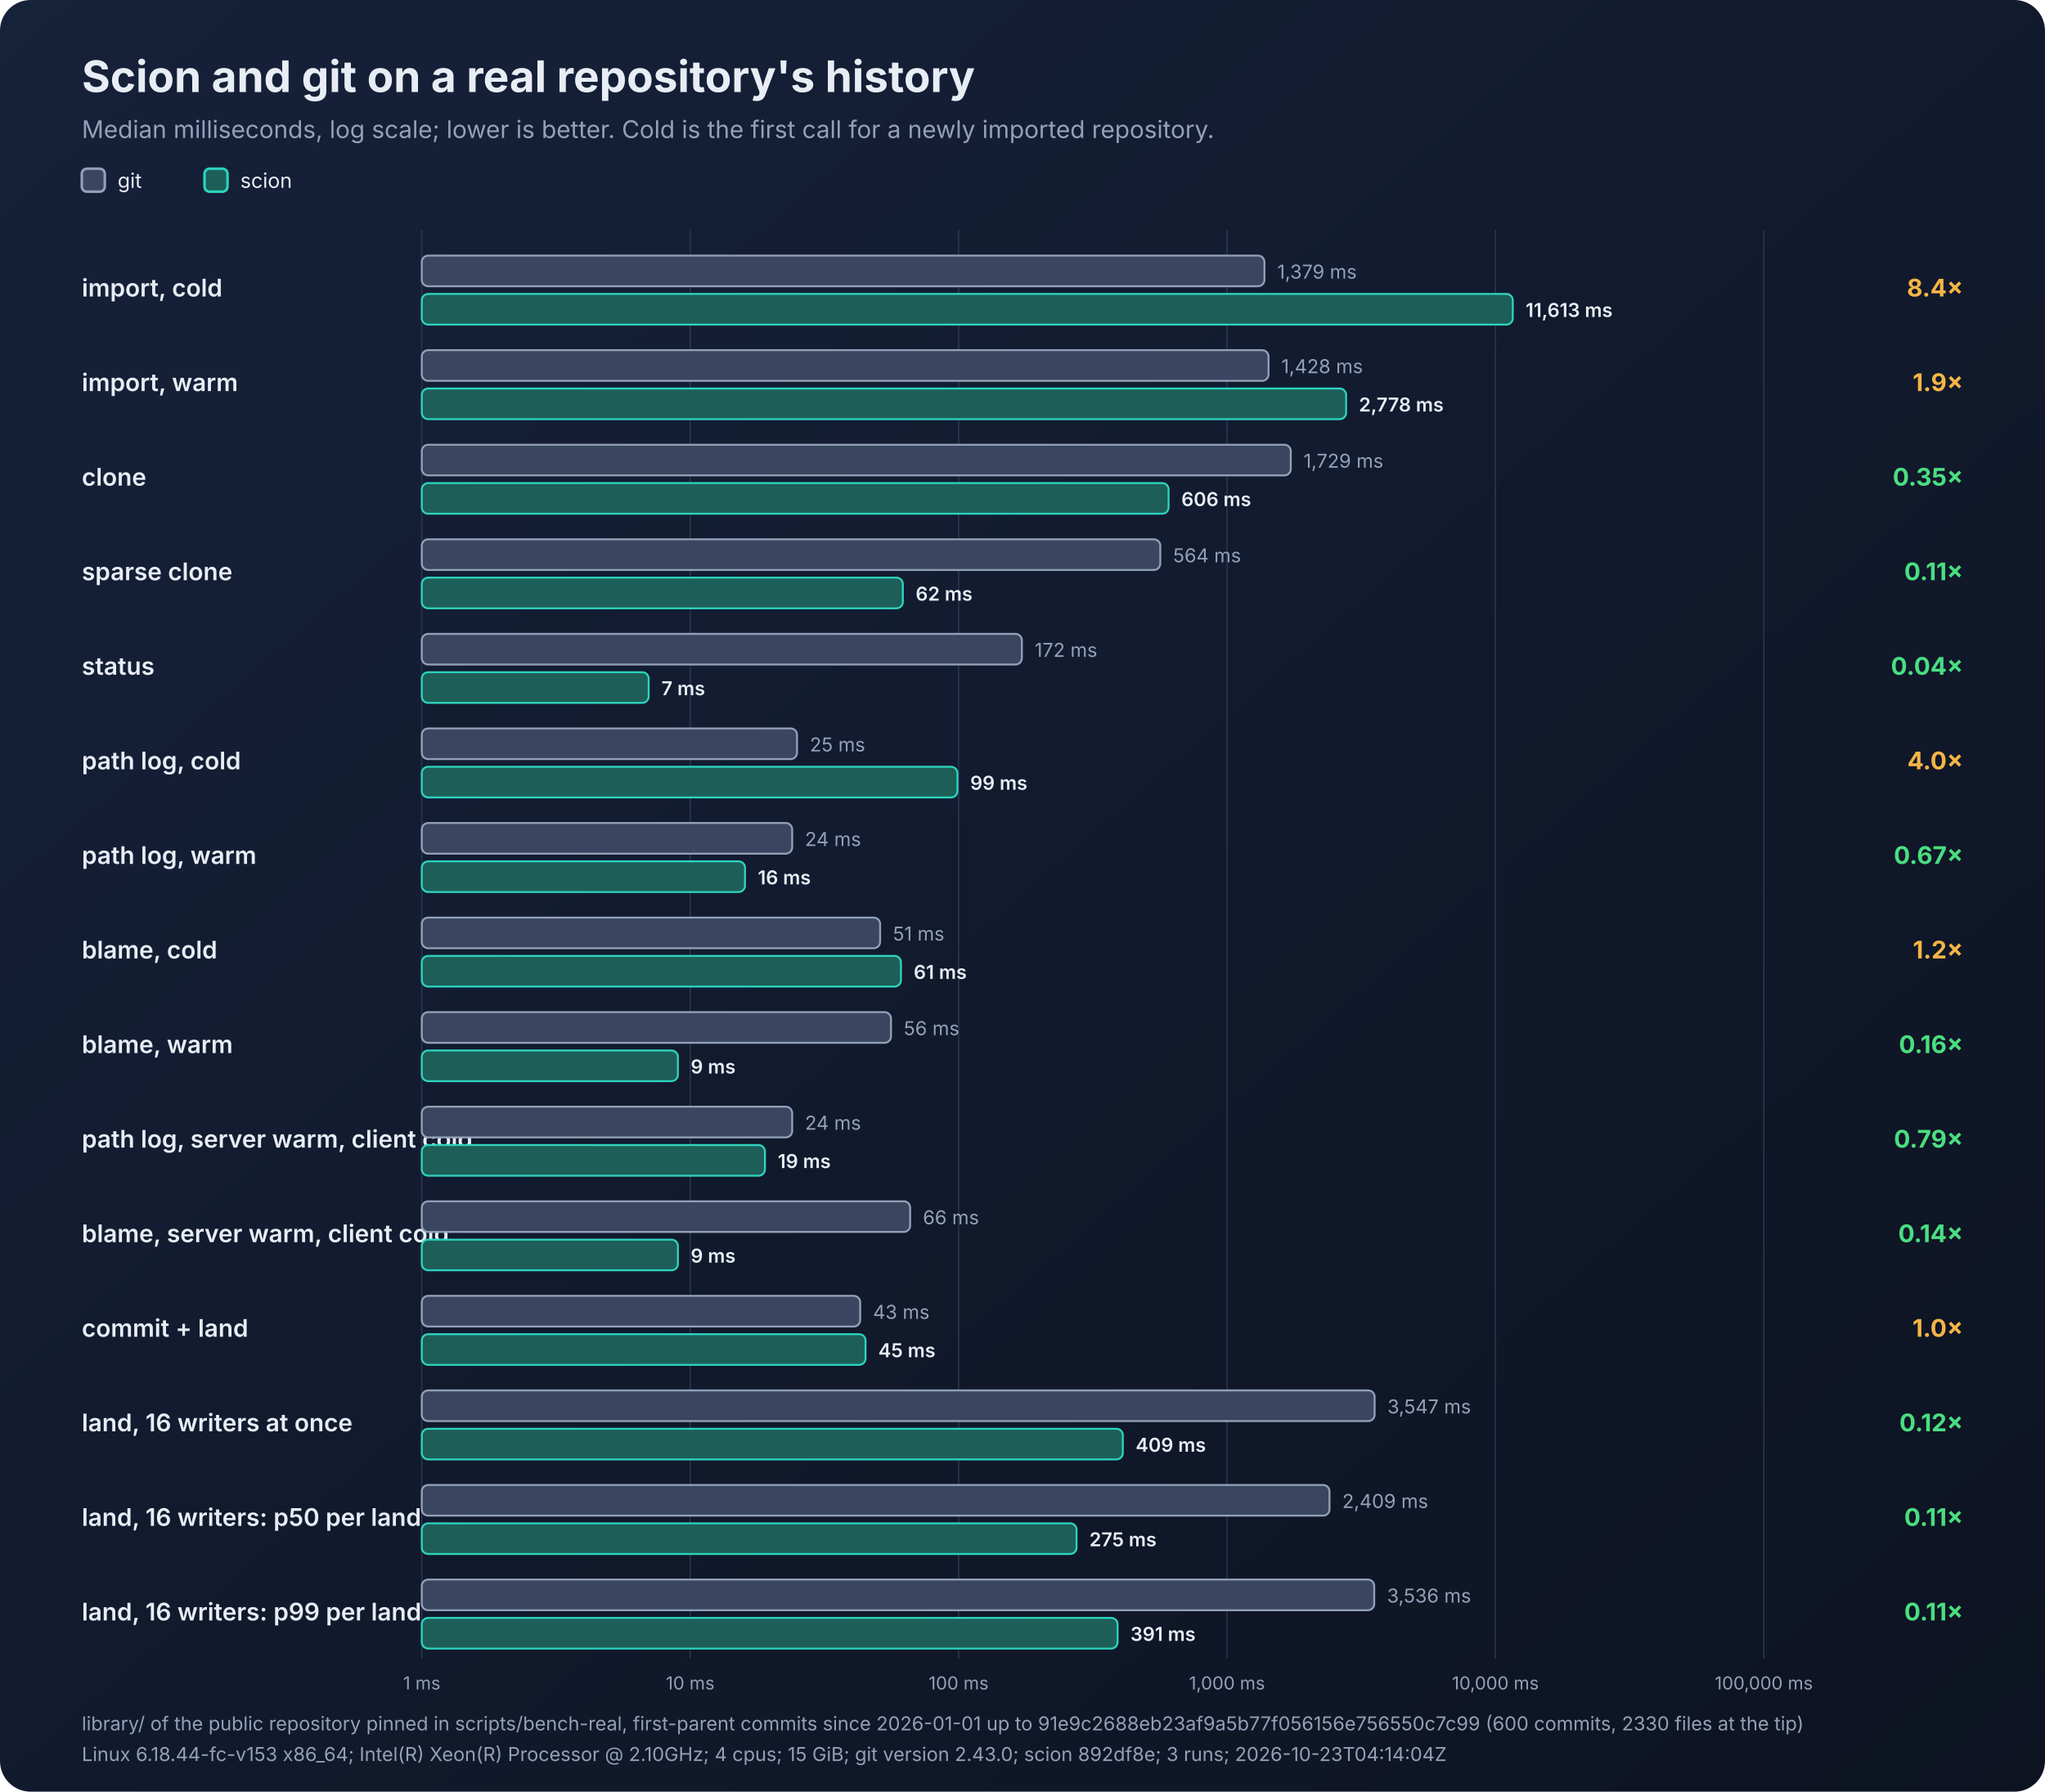
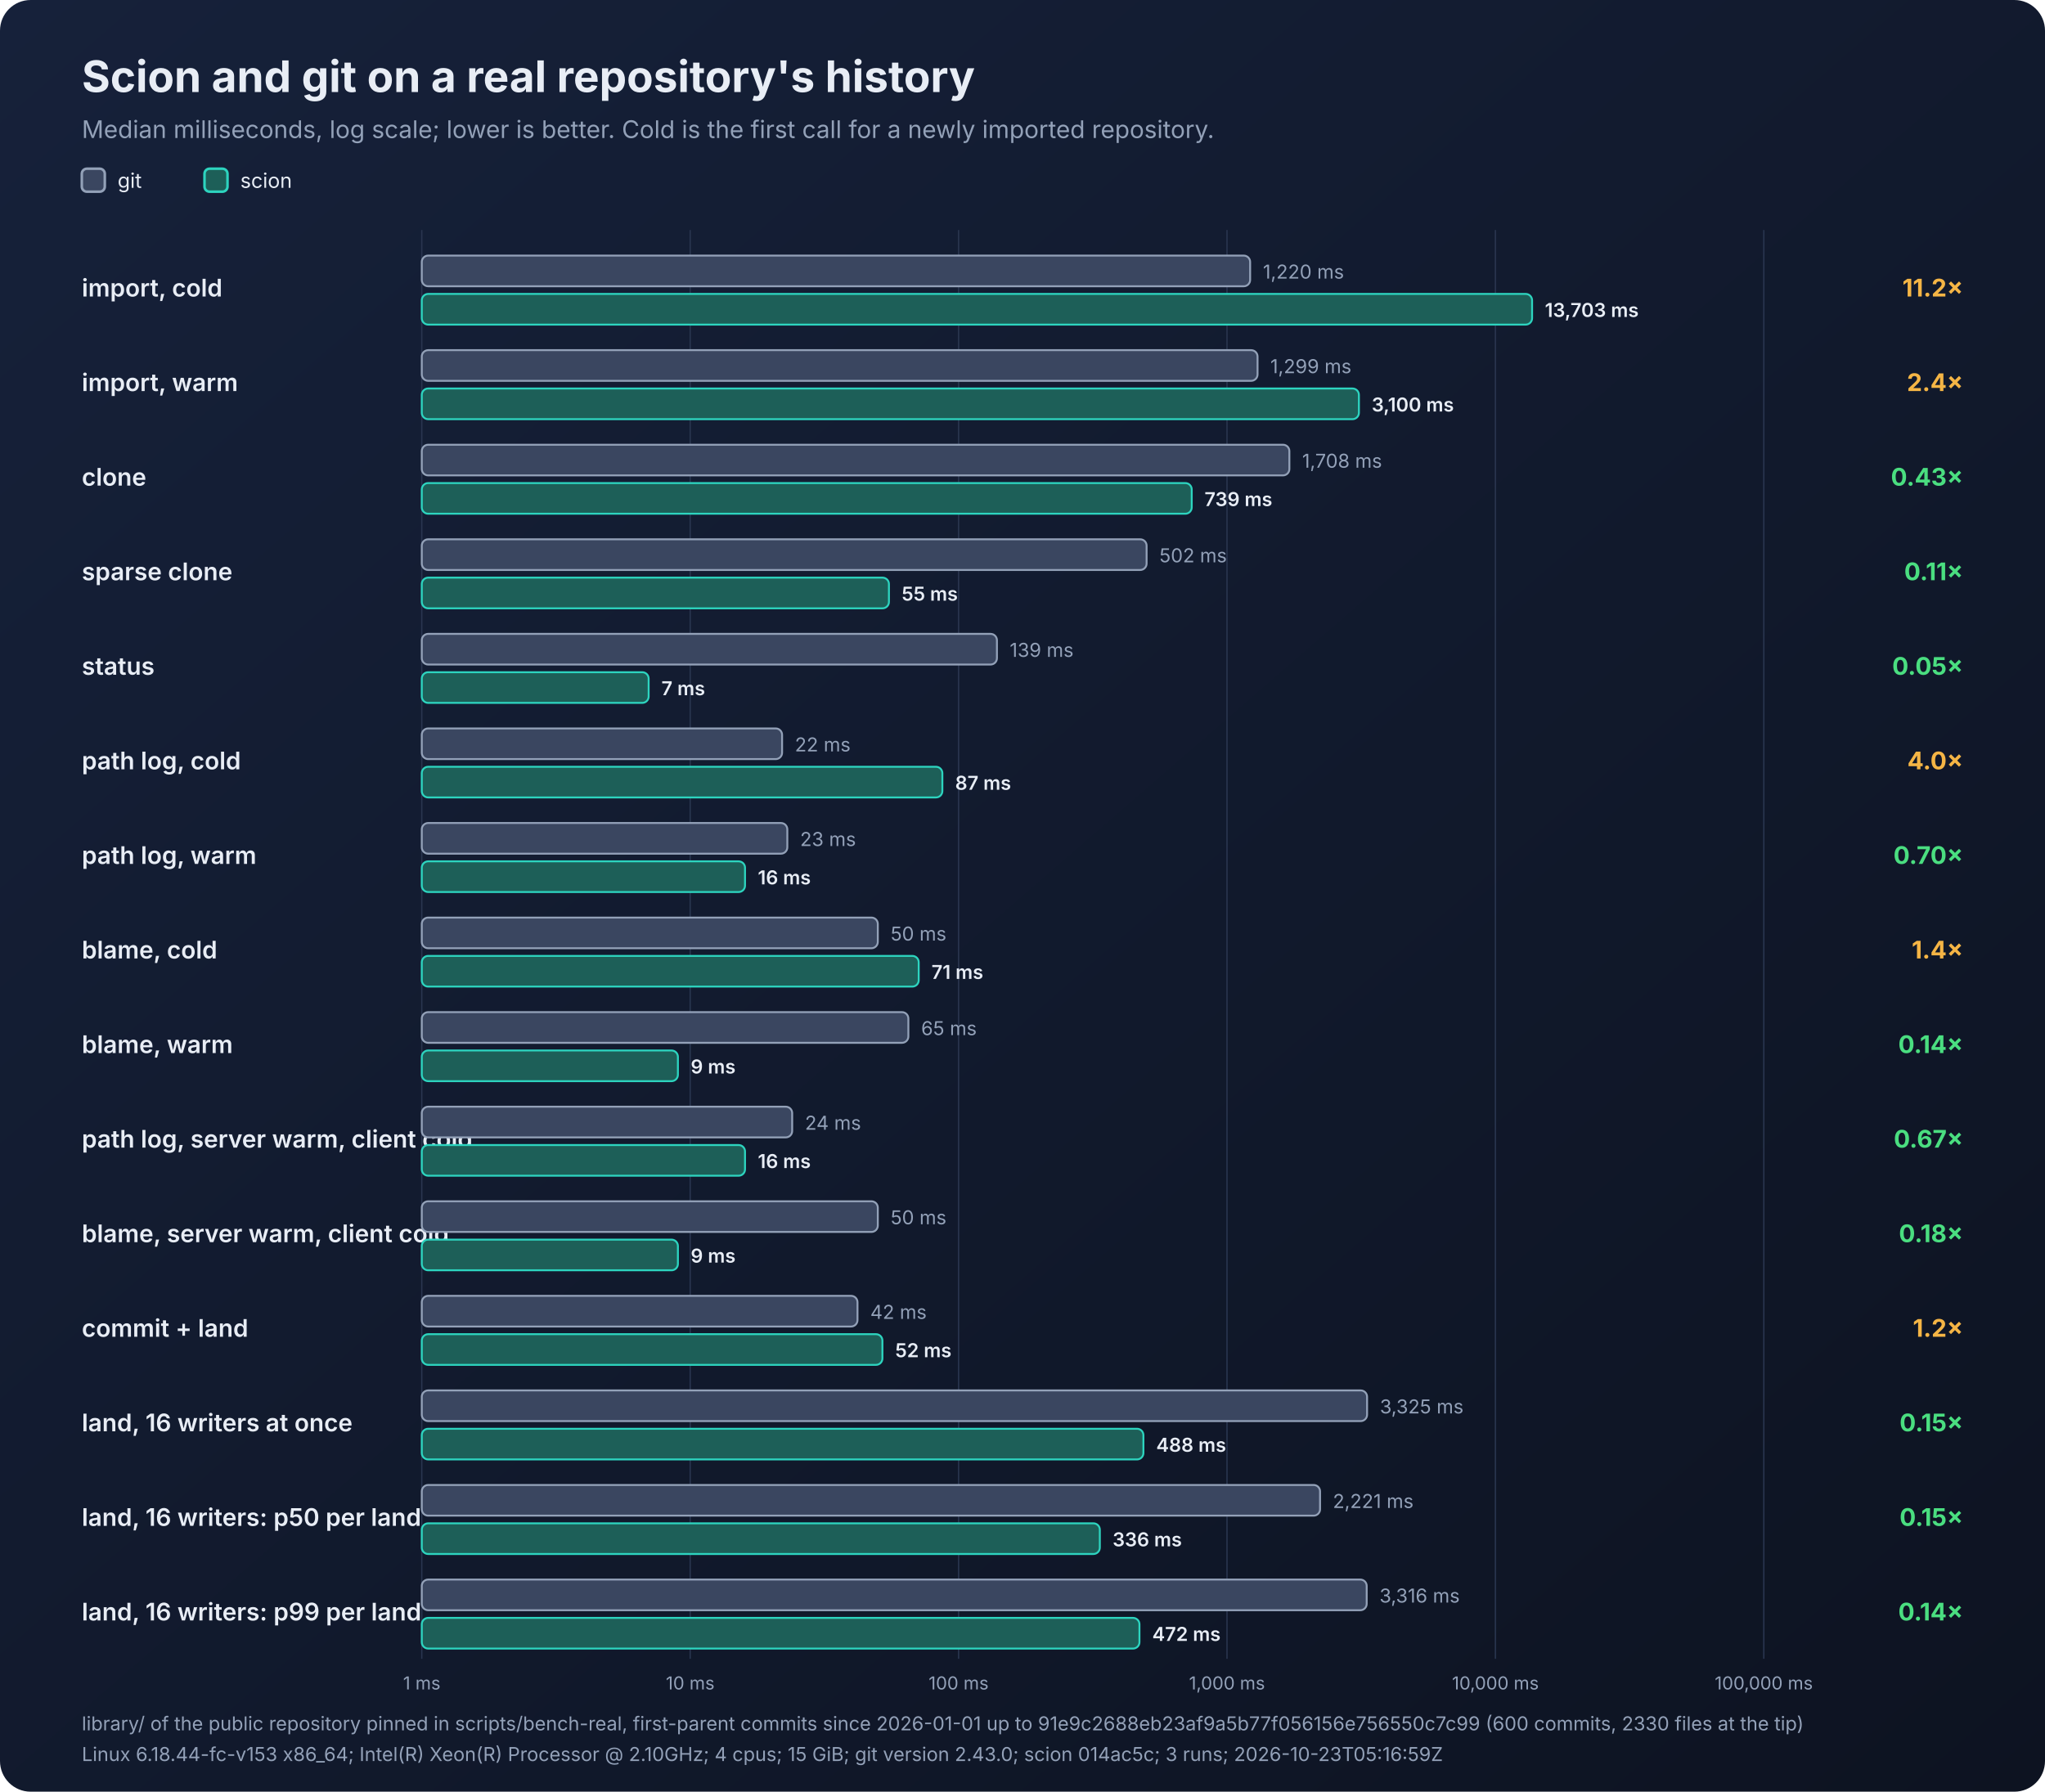
<svg xmlns="http://www.w3.org/2000/svg" width="1600" height="1402" viewBox="0 0 1600 1402" role="img" aria-label="Median times of Scion and git on a real repository's history">
  <defs>
    <marker id="a-teal" viewBox="0 0 10 10" refX="9" refY="5" markerWidth="7" markerHeight="7" orient="auto-start-reverse">
      <path d="M0,0 L10,5 L0,10 z" fill="#2dd4bf" />
    </marker>
    <marker id="a-amber" viewBox="0 0 10 10" refX="9" refY="5" markerWidth="7" markerHeight="7" orient="auto-start-reverse">
      <path d="M0,0 L10,5 L0,10 z" fill="#f5b545" />
    </marker>
    <marker id="a-violet" viewBox="0 0 10 10" refX="9" refY="5" markerWidth="7" markerHeight="7" orient="auto-start-reverse">
      <path d="M0,0 L10,5 L0,10 z" fill="#a78bfa" />
    </marker>
    <marker id="a-muted" viewBox="0 0 10 10" refX="9" refY="5" markerWidth="7" markerHeight="7" orient="auto-start-reverse">
      <path d="M0,0 L10,5 L0,10 z" fill="#93a1b8" />
    </marker>
    <linearGradient id="glow" x1="0" y1="0" x2="1" y2="1">
      <stop offset="0" stop-color="#16213a" />
      <stop offset="1" stop-color="#0d1321" />
    </linearGradient>
  </defs>
  <rect x="0" y="0" width="1600" height="1402" rx="24" fill="url(#glow)" />
  <text x="64" y="72" font-family="Inter, 'Segoe UI', -apple-system, BlinkMacSystemFont, Helvetica, Arial, sans-serif" font-size="34" fill="#e8edf5" font-weight="700" text-anchor="start">Scion and git on a real repository's history</text>
  <text x="64" y="108" font-family="Inter, 'Segoe UI', -apple-system, BlinkMacSystemFont, Helvetica, Arial, sans-serif" font-size="19" fill="#93a1b8" font-weight="400" text-anchor="start">Median milliseconds, log scale; lower is better. Cold is the first call for a newly imported repository.</text>
  <rect x="64" y="132" width="18" height="18" rx="4" fill="#3a4660" stroke="#93a1b8" stroke-width="2" />
  <text x="92" y="147" font-family="Inter, 'Segoe UI', -apple-system, BlinkMacSystemFont, Helvetica, Arial, sans-serif" font-size="16" fill="#e8edf5" font-weight="400" text-anchor="start">git</text>
  <rect x="160" y="132" width="18" height="18" rx="4" fill="#1d5f58" stroke="#2dd4bf" stroke-width="2" />
  <text x="188" y="147" font-family="Inter, 'Segoe UI', -apple-system, BlinkMacSystemFont, Helvetica, Arial, sans-serif" font-size="16" fill="#e8edf5" font-weight="400" text-anchor="start">scion</text>
  <line x1="330.0" y1="180" x2="330.0" y2="1298" stroke="#2a3650" stroke-width="1" />
  <text x="330.0" y="1322" font-family="Inter, 'Segoe UI', -apple-system, BlinkMacSystemFont, Helvetica, Arial, sans-serif" font-size="14" fill="#93a1b8" font-weight="400" text-anchor="middle">1 ms</text>
  <line x1="540.0" y1="180" x2="540.0" y2="1298" stroke="#2a3650" stroke-width="1" />
  <text x="540.0" y="1322" font-family="Inter, 'Segoe UI', -apple-system, BlinkMacSystemFont, Helvetica, Arial, sans-serif" font-size="14" fill="#93a1b8" font-weight="400" text-anchor="middle">10 ms</text>
  <line x1="750.0" y1="180" x2="750.0" y2="1298" stroke="#2a3650" stroke-width="1" />
  <text x="750.0" y="1322" font-family="Inter, 'Segoe UI', -apple-system, BlinkMacSystemFont, Helvetica, Arial, sans-serif" font-size="14" fill="#93a1b8" font-weight="400" text-anchor="middle">100 ms</text>
  <line x1="960.0" y1="180" x2="960.0" y2="1298" stroke="#2a3650" stroke-width="1" />
  <text x="960.0" y="1322" font-family="Inter, 'Segoe UI', -apple-system, BlinkMacSystemFont, Helvetica, Arial, sans-serif" font-size="14" fill="#93a1b8" font-weight="400" text-anchor="middle">1,000 ms</text>
  <line x1="1170.0" y1="180" x2="1170.0" y2="1298" stroke="#2a3650" stroke-width="1" />
  <text x="1170.0" y="1322" font-family="Inter, 'Segoe UI', -apple-system, BlinkMacSystemFont, Helvetica, Arial, sans-serif" font-size="14" fill="#93a1b8" font-weight="400" text-anchor="middle">10,000 ms</text>
  <line x1="1380.0" y1="180" x2="1380.0" y2="1298" stroke="#2a3650" stroke-width="1" />
  <text x="1380.0" y="1322" font-family="Inter, 'Segoe UI', -apple-system, BlinkMacSystemFont, Helvetica, Arial, sans-serif" font-size="14" fill="#93a1b8" font-weight="400" text-anchor="middle">100,000 ms</text>
  <text x="64" y="232" font-family="Inter, 'Segoe UI', -apple-system, BlinkMacSystemFont, Helvetica, Arial, sans-serif" font-size="19" fill="#e8edf5" font-weight="600" text-anchor="start">import, cold</text>
-   <rect x="330" y="200" width="659.3" height="24" rx="5" fill="#3a4660" stroke="#93a1b8" stroke-width="1.5" />
-   <text x="999.3" y="218" font-family="Inter, 'Segoe UI', -apple-system, BlinkMacSystemFont, Helvetica, Arial, sans-serif" font-size="15" fill="#93a1b8" font-weight="400" text-anchor="start">1,379 ms</text>
-   <rect x="330" y="230" width="853.6" height="24" rx="5" fill="#1d5f58" stroke="#2dd4bf" stroke-width="1.5" />
-   <text x="1193.6" y="248" font-family="Inter, 'Segoe UI', -apple-system, BlinkMacSystemFont, Helvetica, Arial, sans-serif" font-size="15" fill="#e8edf5" font-weight="600" text-anchor="start">11,613 ms</text>
-   <text x="1536" y="232" font-family="Inter, 'Segoe UI', -apple-system, BlinkMacSystemFont, Helvetica, Arial, sans-serif" font-size="19" fill="#f5b545" font-weight="700" text-anchor="end">8.4×</text>
+   <rect x="330" y="200" width="648.1" height="24" rx="5" fill="#3a4660" stroke="#93a1b8" stroke-width="1.5" />
+   <text x="988.1" y="218" font-family="Inter, 'Segoe UI', -apple-system, BlinkMacSystemFont, Helvetica, Arial, sans-serif" font-size="15" fill="#93a1b8" font-weight="400" text-anchor="start">1,220 ms</text>
+   <rect x="330" y="230" width="868.7" height="24" rx="5" fill="#1d5f58" stroke="#2dd4bf" stroke-width="1.5" />
+   <text x="1208.7" y="248" font-family="Inter, 'Segoe UI', -apple-system, BlinkMacSystemFont, Helvetica, Arial, sans-serif" font-size="15" fill="#e8edf5" font-weight="600" text-anchor="start">13,703 ms</text>
+   <text x="1536" y="232" font-family="Inter, 'Segoe UI', -apple-system, BlinkMacSystemFont, Helvetica, Arial, sans-serif" font-size="19" fill="#f5b545" font-weight="700" text-anchor="end">11.2×</text>
  <text x="64" y="306" font-family="Inter, 'Segoe UI', -apple-system, BlinkMacSystemFont, Helvetica, Arial, sans-serif" font-size="19" fill="#e8edf5" font-weight="600" text-anchor="start">import, warm</text>
-   <rect x="330" y="274" width="662.5" height="24" rx="5" fill="#3a4660" stroke="#93a1b8" stroke-width="1.5" />
-   <text x="1002.5" y="292" font-family="Inter, 'Segoe UI', -apple-system, BlinkMacSystemFont, Helvetica, Arial, sans-serif" font-size="15" fill="#93a1b8" font-weight="400" text-anchor="start">1,428 ms</text>
-   <rect x="330" y="304" width="723.2" height="24" rx="5" fill="#1d5f58" stroke="#2dd4bf" stroke-width="1.5" />
-   <text x="1063.2" y="322" font-family="Inter, 'Segoe UI', -apple-system, BlinkMacSystemFont, Helvetica, Arial, sans-serif" font-size="15" fill="#e8edf5" font-weight="600" text-anchor="start">2,778 ms</text>
-   <text x="1536" y="306" font-family="Inter, 'Segoe UI', -apple-system, BlinkMacSystemFont, Helvetica, Arial, sans-serif" font-size="19" fill="#f5b545" font-weight="700" text-anchor="end">1.9×</text>
+   <rect x="330" y="274" width="653.9" height="24" rx="5" fill="#3a4660" stroke="#93a1b8" stroke-width="1.5" />
+   <text x="993.9" y="292" font-family="Inter, 'Segoe UI', -apple-system, BlinkMacSystemFont, Helvetica, Arial, sans-serif" font-size="15" fill="#93a1b8" font-weight="400" text-anchor="start">1,299 ms</text>
+   <rect x="330" y="304" width="733.2" height="24" rx="5" fill="#1d5f58" stroke="#2dd4bf" stroke-width="1.5" />
+   <text x="1073.2" y="322" font-family="Inter, 'Segoe UI', -apple-system, BlinkMacSystemFont, Helvetica, Arial, sans-serif" font-size="15" fill="#e8edf5" font-weight="600" text-anchor="start">3,100 ms</text>
+   <text x="1536" y="306" font-family="Inter, 'Segoe UI', -apple-system, BlinkMacSystemFont, Helvetica, Arial, sans-serif" font-size="19" fill="#f5b545" font-weight="700" text-anchor="end">2.4×</text>
  <text x="64" y="380" font-family="Inter, 'Segoe UI', -apple-system, BlinkMacSystemFont, Helvetica, Arial, sans-serif" font-size="19" fill="#e8edf5" font-weight="600" text-anchor="start">clone</text>
-   <rect x="330" y="348" width="679.9" height="24" rx="5" fill="#3a4660" stroke="#93a1b8" stroke-width="1.5" />
-   <text x="1019.9" y="366" font-family="Inter, 'Segoe UI', -apple-system, BlinkMacSystemFont, Helvetica, Arial, sans-serif" font-size="15" fill="#93a1b8" font-weight="400" text-anchor="start">1,729 ms</text>
-   <rect x="330" y="378" width="584.3" height="24" rx="5" fill="#1d5f58" stroke="#2dd4bf" stroke-width="1.5" />
-   <text x="924.3" y="396" font-family="Inter, 'Segoe UI', -apple-system, BlinkMacSystemFont, Helvetica, Arial, sans-serif" font-size="15" fill="#e8edf5" font-weight="600" text-anchor="start">606 ms</text>
-   <text x="1536" y="380" font-family="Inter, 'Segoe UI', -apple-system, BlinkMacSystemFont, Helvetica, Arial, sans-serif" font-size="19" fill="#4ade80" font-weight="700" text-anchor="end">0.35×</text>
+   <rect x="330" y="348" width="678.8" height="24" rx="5" fill="#3a4660" stroke="#93a1b8" stroke-width="1.5" />
+   <text x="1018.8" y="366" font-family="Inter, 'Segoe UI', -apple-system, BlinkMacSystemFont, Helvetica, Arial, sans-serif" font-size="15" fill="#93a1b8" font-weight="400" text-anchor="start">1,708 ms</text>
+   <rect x="330" y="378" width="602.4" height="24" rx="5" fill="#1d5f58" stroke="#2dd4bf" stroke-width="1.5" />
+   <text x="942.4" y="396" font-family="Inter, 'Segoe UI', -apple-system, BlinkMacSystemFont, Helvetica, Arial, sans-serif" font-size="15" fill="#e8edf5" font-weight="600" text-anchor="start">739 ms</text>
+   <text x="1536" y="380" font-family="Inter, 'Segoe UI', -apple-system, BlinkMacSystemFont, Helvetica, Arial, sans-serif" font-size="19" fill="#4ade80" font-weight="700" text-anchor="end">0.43×</text>
  <text x="64" y="454" font-family="Inter, 'Segoe UI', -apple-system, BlinkMacSystemFont, Helvetica, Arial, sans-serif" font-size="19" fill="#e8edf5" font-weight="600" text-anchor="start">sparse clone</text>
-   <rect x="330" y="422" width="577.8" height="24" rx="5" fill="#3a4660" stroke="#93a1b8" stroke-width="1.5" />
-   <text x="917.8" y="440" font-family="Inter, 'Segoe UI', -apple-system, BlinkMacSystemFont, Helvetica, Arial, sans-serif" font-size="15" fill="#93a1b8" font-weight="400" text-anchor="start">564 ms</text>
-   <rect x="330" y="452" width="376.4" height="24" rx="5" fill="#1d5f58" stroke="#2dd4bf" stroke-width="1.5" />
-   <text x="716.4" y="470" font-family="Inter, 'Segoe UI', -apple-system, BlinkMacSystemFont, Helvetica, Arial, sans-serif" font-size="15" fill="#e8edf5" font-weight="600" text-anchor="start">62 ms</text>
+   <rect x="330" y="422" width="567.1" height="24" rx="5" fill="#3a4660" stroke="#93a1b8" stroke-width="1.5" />
+   <text x="907.1" y="440" font-family="Inter, 'Segoe UI', -apple-system, BlinkMacSystemFont, Helvetica, Arial, sans-serif" font-size="15" fill="#93a1b8" font-weight="400" text-anchor="start">502 ms</text>
+   <rect x="330" y="452" width="365.5" height="24" rx="5" fill="#1d5f58" stroke="#2dd4bf" stroke-width="1.5" />
+   <text x="705.5" y="470" font-family="Inter, 'Segoe UI', -apple-system, BlinkMacSystemFont, Helvetica, Arial, sans-serif" font-size="15" fill="#e8edf5" font-weight="600" text-anchor="start">55 ms</text>
  <text x="1536" y="454" font-family="Inter, 'Segoe UI', -apple-system, BlinkMacSystemFont, Helvetica, Arial, sans-serif" font-size="19" fill="#4ade80" font-weight="700" text-anchor="end">0.11×</text>
  <text x="64" y="528" font-family="Inter, 'Segoe UI', -apple-system, BlinkMacSystemFont, Helvetica, Arial, sans-serif" font-size="19" fill="#e8edf5" font-weight="600" text-anchor="start">status</text>
-   <rect x="330" y="496" width="469.5" height="24" rx="5" fill="#3a4660" stroke="#93a1b8" stroke-width="1.5" />
-   <text x="809.5" y="514" font-family="Inter, 'Segoe UI', -apple-system, BlinkMacSystemFont, Helvetica, Arial, sans-serif" font-size="15" fill="#93a1b8" font-weight="400" text-anchor="start">172 ms</text>
+   <rect x="330" y="496" width="450.0" height="24" rx="5" fill="#3a4660" stroke="#93a1b8" stroke-width="1.5" />
+   <text x="790.0" y="514" font-family="Inter, 'Segoe UI', -apple-system, BlinkMacSystemFont, Helvetica, Arial, sans-serif" font-size="15" fill="#93a1b8" font-weight="400" text-anchor="start">139 ms</text>
  <rect x="330" y="526" width="177.5" height="24" rx="5" fill="#1d5f58" stroke="#2dd4bf" stroke-width="1.5" />
  <text x="517.5" y="544" font-family="Inter, 'Segoe UI', -apple-system, BlinkMacSystemFont, Helvetica, Arial, sans-serif" font-size="15" fill="#e8edf5" font-weight="600" text-anchor="start">7 ms</text>
-   <text x="1536" y="528" font-family="Inter, 'Segoe UI', -apple-system, BlinkMacSystemFont, Helvetica, Arial, sans-serif" font-size="19" fill="#4ade80" font-weight="700" text-anchor="end">0.04×</text>
+   <text x="1536" y="528" font-family="Inter, 'Segoe UI', -apple-system, BlinkMacSystemFont, Helvetica, Arial, sans-serif" font-size="19" fill="#4ade80" font-weight="700" text-anchor="end">0.05×</text>
  <text x="64" y="602" font-family="Inter, 'Segoe UI', -apple-system, BlinkMacSystemFont, Helvetica, Arial, sans-serif" font-size="19" fill="#e8edf5" font-weight="600" text-anchor="start">path log, cold</text>
-   <rect x="330" y="570" width="293.6" height="24" rx="5" fill="#3a4660" stroke="#93a1b8" stroke-width="1.5" />
-   <text x="633.6" y="588" font-family="Inter, 'Segoe UI', -apple-system, BlinkMacSystemFont, Helvetica, Arial, sans-serif" font-size="15" fill="#93a1b8" font-weight="400" text-anchor="start">25 ms</text>
-   <rect x="330" y="600" width="419.1" height="24" rx="5" fill="#1d5f58" stroke="#2dd4bf" stroke-width="1.5" />
-   <text x="759.1" y="618" font-family="Inter, 'Segoe UI', -apple-system, BlinkMacSystemFont, Helvetica, Arial, sans-serif" font-size="15" fill="#e8edf5" font-weight="600" text-anchor="start">99 ms</text>
+   <rect x="330" y="570" width="281.9" height="24" rx="5" fill="#3a4660" stroke="#93a1b8" stroke-width="1.5" />
+   <text x="621.9" y="588" font-family="Inter, 'Segoe UI', -apple-system, BlinkMacSystemFont, Helvetica, Arial, sans-serif" font-size="15" fill="#93a1b8" font-weight="400" text-anchor="start">22 ms</text>
+   <rect x="330" y="600" width="407.3" height="24" rx="5" fill="#1d5f58" stroke="#2dd4bf" stroke-width="1.5" />
+   <text x="747.3" y="618" font-family="Inter, 'Segoe UI', -apple-system, BlinkMacSystemFont, Helvetica, Arial, sans-serif" font-size="15" fill="#e8edf5" font-weight="600" text-anchor="start">87 ms</text>
  <text x="1536" y="602" font-family="Inter, 'Segoe UI', -apple-system, BlinkMacSystemFont, Helvetica, Arial, sans-serif" font-size="19" fill="#f5b545" font-weight="700" text-anchor="end">4.0×</text>
  <text x="64" y="676" font-family="Inter, 'Segoe UI', -apple-system, BlinkMacSystemFont, Helvetica, Arial, sans-serif" font-size="19" fill="#e8edf5" font-weight="600" text-anchor="start">path log, warm</text>
-   <rect x="330" y="644" width="289.8" height="24" rx="5" fill="#3a4660" stroke="#93a1b8" stroke-width="1.5" />
-   <text x="629.8" y="662" font-family="Inter, 'Segoe UI', -apple-system, BlinkMacSystemFont, Helvetica, Arial, sans-serif" font-size="15" fill="#93a1b8" font-weight="400" text-anchor="start">24 ms</text>
+   <rect x="330" y="644" width="286.0" height="24" rx="5" fill="#3a4660" stroke="#93a1b8" stroke-width="1.5" />
+   <text x="626.0" y="662" font-family="Inter, 'Segoe UI', -apple-system, BlinkMacSystemFont, Helvetica, Arial, sans-serif" font-size="15" fill="#93a1b8" font-weight="400" text-anchor="start">23 ms</text>
  <rect x="330" y="674" width="252.9" height="24" rx="5" fill="#1d5f58" stroke="#2dd4bf" stroke-width="1.5" />
  <text x="592.9" y="692" font-family="Inter, 'Segoe UI', -apple-system, BlinkMacSystemFont, Helvetica, Arial, sans-serif" font-size="15" fill="#e8edf5" font-weight="600" text-anchor="start">16 ms</text>
-   <text x="1536" y="676" font-family="Inter, 'Segoe UI', -apple-system, BlinkMacSystemFont, Helvetica, Arial, sans-serif" font-size="19" fill="#4ade80" font-weight="700" text-anchor="end">0.67×</text>
+   <text x="1536" y="676" font-family="Inter, 'Segoe UI', -apple-system, BlinkMacSystemFont, Helvetica, Arial, sans-serif" font-size="19" fill="#4ade80" font-weight="700" text-anchor="end">0.70×</text>
  <text x="64" y="750" font-family="Inter, 'Segoe UI', -apple-system, BlinkMacSystemFont, Helvetica, Arial, sans-serif" font-size="19" fill="#e8edf5" font-weight="600" text-anchor="start">blame, cold</text>
-   <rect x="330" y="718" width="358.6" height="24" rx="5" fill="#3a4660" stroke="#93a1b8" stroke-width="1.5" />
-   <text x="698.6" y="736" font-family="Inter, 'Segoe UI', -apple-system, BlinkMacSystemFont, Helvetica, Arial, sans-serif" font-size="15" fill="#93a1b8" font-weight="400" text-anchor="start">51 ms</text>
-   <rect x="330" y="748" width="374.9" height="24" rx="5" fill="#1d5f58" stroke="#2dd4bf" stroke-width="1.5" />
-   <text x="714.9" y="766" font-family="Inter, 'Segoe UI', -apple-system, BlinkMacSystemFont, Helvetica, Arial, sans-serif" font-size="15" fill="#e8edf5" font-weight="600" text-anchor="start">61 ms</text>
-   <text x="1536" y="750" font-family="Inter, 'Segoe UI', -apple-system, BlinkMacSystemFont, Helvetica, Arial, sans-serif" font-size="19" fill="#f5b545" font-weight="700" text-anchor="end">1.2×</text>
+   <rect x="330" y="718" width="356.8" height="24" rx="5" fill="#3a4660" stroke="#93a1b8" stroke-width="1.5" />
+   <text x="696.8" y="736" font-family="Inter, 'Segoe UI', -apple-system, BlinkMacSystemFont, Helvetica, Arial, sans-serif" font-size="15" fill="#93a1b8" font-weight="400" text-anchor="start">50 ms</text>
+   <rect x="330" y="748" width="388.8" height="24" rx="5" fill="#1d5f58" stroke="#2dd4bf" stroke-width="1.5" />
+   <text x="728.8" y="766" font-family="Inter, 'Segoe UI', -apple-system, BlinkMacSystemFont, Helvetica, Arial, sans-serif" font-size="15" fill="#e8edf5" font-weight="600" text-anchor="start">71 ms</text>
+   <text x="1536" y="750" font-family="Inter, 'Segoe UI', -apple-system, BlinkMacSystemFont, Helvetica, Arial, sans-serif" font-size="19" fill="#f5b545" font-weight="700" text-anchor="end">1.4×</text>
  <text x="64" y="824" font-family="Inter, 'Segoe UI', -apple-system, BlinkMacSystemFont, Helvetica, Arial, sans-serif" font-size="19" fill="#e8edf5" font-weight="600" text-anchor="start">blame, warm</text>
-   <rect x="330" y="792" width="367.1" height="24" rx="5" fill="#3a4660" stroke="#93a1b8" stroke-width="1.5" />
-   <text x="707.1" y="810" font-family="Inter, 'Segoe UI', -apple-system, BlinkMacSystemFont, Helvetica, Arial, sans-serif" font-size="15" fill="#93a1b8" font-weight="400" text-anchor="start">56 ms</text>
+   <rect x="330" y="792" width="380.7" height="24" rx="5" fill="#3a4660" stroke="#93a1b8" stroke-width="1.5" />
+   <text x="720.7" y="810" font-family="Inter, 'Segoe UI', -apple-system, BlinkMacSystemFont, Helvetica, Arial, sans-serif" font-size="15" fill="#93a1b8" font-weight="400" text-anchor="start">65 ms</text>
  <rect x="330" y="822" width="200.4" height="24" rx="5" fill="#1d5f58" stroke="#2dd4bf" stroke-width="1.5" />
  <text x="540.4" y="840" font-family="Inter, 'Segoe UI', -apple-system, BlinkMacSystemFont, Helvetica, Arial, sans-serif" font-size="15" fill="#e8edf5" font-weight="600" text-anchor="start">9 ms</text>
-   <text x="1536" y="824" font-family="Inter, 'Segoe UI', -apple-system, BlinkMacSystemFont, Helvetica, Arial, sans-serif" font-size="19" fill="#4ade80" font-weight="700" text-anchor="end">0.16×</text>
+   <text x="1536" y="824" font-family="Inter, 'Segoe UI', -apple-system, BlinkMacSystemFont, Helvetica, Arial, sans-serif" font-size="19" fill="#4ade80" font-weight="700" text-anchor="end">0.14×</text>
  <text x="64" y="898" font-family="Inter, 'Segoe UI', -apple-system, BlinkMacSystemFont, Helvetica, Arial, sans-serif" font-size="19" fill="#e8edf5" font-weight="600" text-anchor="start">path log, server warm, client cold</text>
  <rect x="330" y="866" width="289.8" height="24" rx="5" fill="#3a4660" stroke="#93a1b8" stroke-width="1.5" />
  <text x="629.8" y="884" font-family="Inter, 'Segoe UI', -apple-system, BlinkMacSystemFont, Helvetica, Arial, sans-serif" font-size="15" fill="#93a1b8" font-weight="400" text-anchor="start">24 ms</text>
-   <rect x="330" y="896" width="268.5" height="24" rx="5" fill="#1d5f58" stroke="#2dd4bf" stroke-width="1.5" />
-   <text x="608.5" y="914" font-family="Inter, 'Segoe UI', -apple-system, BlinkMacSystemFont, Helvetica, Arial, sans-serif" font-size="15" fill="#e8edf5" font-weight="600" text-anchor="start">19 ms</text>
-   <text x="1536" y="898" font-family="Inter, 'Segoe UI', -apple-system, BlinkMacSystemFont, Helvetica, Arial, sans-serif" font-size="19" fill="#4ade80" font-weight="700" text-anchor="end">0.79×</text>
+   <rect x="330" y="896" width="252.9" height="24" rx="5" fill="#1d5f58" stroke="#2dd4bf" stroke-width="1.5" />
+   <text x="592.9" y="914" font-family="Inter, 'Segoe UI', -apple-system, BlinkMacSystemFont, Helvetica, Arial, sans-serif" font-size="15" fill="#e8edf5" font-weight="600" text-anchor="start">16 ms</text>
+   <text x="1536" y="898" font-family="Inter, 'Segoe UI', -apple-system, BlinkMacSystemFont, Helvetica, Arial, sans-serif" font-size="19" fill="#4ade80" font-weight="700" text-anchor="end">0.67×</text>
  <text x="64" y="972" font-family="Inter, 'Segoe UI', -apple-system, BlinkMacSystemFont, Helvetica, Arial, sans-serif" font-size="19" fill="#e8edf5" font-weight="600" text-anchor="start">blame, server warm, client cold</text>
-   <rect x="330" y="940" width="382.1" height="24" rx="5" fill="#3a4660" stroke="#93a1b8" stroke-width="1.5" />
-   <text x="722.1" y="958" font-family="Inter, 'Segoe UI', -apple-system, BlinkMacSystemFont, Helvetica, Arial, sans-serif" font-size="15" fill="#93a1b8" font-weight="400" text-anchor="start">66 ms</text>
+   <rect x="330" y="940" width="356.8" height="24" rx="5" fill="#3a4660" stroke="#93a1b8" stroke-width="1.5" />
+   <text x="696.8" y="958" font-family="Inter, 'Segoe UI', -apple-system, BlinkMacSystemFont, Helvetica, Arial, sans-serif" font-size="15" fill="#93a1b8" font-weight="400" text-anchor="start">50 ms</text>
  <rect x="330" y="970" width="200.4" height="24" rx="5" fill="#1d5f58" stroke="#2dd4bf" stroke-width="1.5" />
  <text x="540.4" y="988" font-family="Inter, 'Segoe UI', -apple-system, BlinkMacSystemFont, Helvetica, Arial, sans-serif" font-size="15" fill="#e8edf5" font-weight="600" text-anchor="start">9 ms</text>
-   <text x="1536" y="972" font-family="Inter, 'Segoe UI', -apple-system, BlinkMacSystemFont, Helvetica, Arial, sans-serif" font-size="19" fill="#4ade80" font-weight="700" text-anchor="end">0.14×</text>
+   <text x="1536" y="972" font-family="Inter, 'Segoe UI', -apple-system, BlinkMacSystemFont, Helvetica, Arial, sans-serif" font-size="19" fill="#4ade80" font-weight="700" text-anchor="end">0.18×</text>
  <text x="64" y="1046" font-family="Inter, 'Segoe UI', -apple-system, BlinkMacSystemFont, Helvetica, Arial, sans-serif" font-size="19" fill="#e8edf5" font-weight="600" text-anchor="start">commit + land</text>
-   <rect x="330" y="1014" width="343.0" height="24" rx="5" fill="#3a4660" stroke="#93a1b8" stroke-width="1.5" />
-   <text x="683.0" y="1032" font-family="Inter, 'Segoe UI', -apple-system, BlinkMacSystemFont, Helvetica, Arial, sans-serif" font-size="15" fill="#93a1b8" font-weight="400" text-anchor="start">43 ms</text>
-   <rect x="330" y="1044" width="347.2" height="24" rx="5" fill="#1d5f58" stroke="#2dd4bf" stroke-width="1.5" />
-   <text x="687.2" y="1062" font-family="Inter, 'Segoe UI', -apple-system, BlinkMacSystemFont, Helvetica, Arial, sans-serif" font-size="15" fill="#e8edf5" font-weight="600" text-anchor="start">45 ms</text>
-   <text x="1536" y="1046" font-family="Inter, 'Segoe UI', -apple-system, BlinkMacSystemFont, Helvetica, Arial, sans-serif" font-size="19" fill="#f5b545" font-weight="700" text-anchor="end">1.0×</text>
+   <rect x="330" y="1014" width="340.9" height="24" rx="5" fill="#3a4660" stroke="#93a1b8" stroke-width="1.5" />
+   <text x="680.9" y="1032" font-family="Inter, 'Segoe UI', -apple-system, BlinkMacSystemFont, Helvetica, Arial, sans-serif" font-size="15" fill="#93a1b8" font-weight="400" text-anchor="start">42 ms</text>
+   <rect x="330" y="1044" width="360.4" height="24" rx="5" fill="#1d5f58" stroke="#2dd4bf" stroke-width="1.5" />
+   <text x="700.4" y="1062" font-family="Inter, 'Segoe UI', -apple-system, BlinkMacSystemFont, Helvetica, Arial, sans-serif" font-size="15" fill="#e8edf5" font-weight="600" text-anchor="start">52 ms</text>
+   <text x="1536" y="1046" font-family="Inter, 'Segoe UI', -apple-system, BlinkMacSystemFont, Helvetica, Arial, sans-serif" font-size="19" fill="#f5b545" font-weight="700" text-anchor="end">1.2×</text>
  <text x="64" y="1120" font-family="Inter, 'Segoe UI', -apple-system, BlinkMacSystemFont, Helvetica, Arial, sans-serif" font-size="19" fill="#e8edf5" font-weight="600" text-anchor="start">land, 16 writers at once</text>
-   <rect x="330" y="1088" width="745.5" height="24" rx="5" fill="#3a4660" stroke="#93a1b8" stroke-width="1.5" />
-   <text x="1085.5" y="1106" font-family="Inter, 'Segoe UI', -apple-system, BlinkMacSystemFont, Helvetica, Arial, sans-serif" font-size="15" fill="#93a1b8" font-weight="400" text-anchor="start">3,547 ms</text>
-   <rect x="330" y="1118" width="548.5" height="24" rx="5" fill="#1d5f58" stroke="#2dd4bf" stroke-width="1.5" />
-   <text x="888.5" y="1136" font-family="Inter, 'Segoe UI', -apple-system, BlinkMacSystemFont, Helvetica, Arial, sans-serif" font-size="15" fill="#e8edf5" font-weight="600" text-anchor="start">409 ms</text>
-   <text x="1536" y="1120" font-family="Inter, 'Segoe UI', -apple-system, BlinkMacSystemFont, Helvetica, Arial, sans-serif" font-size="19" fill="#4ade80" font-weight="700" text-anchor="end">0.12×</text>
+   <rect x="330" y="1088" width="739.6" height="24" rx="5" fill="#3a4660" stroke="#93a1b8" stroke-width="1.5" />
+   <text x="1079.6" y="1106" font-family="Inter, 'Segoe UI', -apple-system, BlinkMacSystemFont, Helvetica, Arial, sans-serif" font-size="15" fill="#93a1b8" font-weight="400" text-anchor="start">3,325 ms</text>
+   <rect x="330" y="1118" width="564.6" height="24" rx="5" fill="#1d5f58" stroke="#2dd4bf" stroke-width="1.5" />
+   <text x="904.6" y="1136" font-family="Inter, 'Segoe UI', -apple-system, BlinkMacSystemFont, Helvetica, Arial, sans-serif" font-size="15" fill="#e8edf5" font-weight="600" text-anchor="start">488 ms</text>
+   <text x="1536" y="1120" font-family="Inter, 'Segoe UI', -apple-system, BlinkMacSystemFont, Helvetica, Arial, sans-serif" font-size="19" fill="#4ade80" font-weight="700" text-anchor="end">0.15×</text>
  <text x="64" y="1194" font-family="Inter, 'Segoe UI', -apple-system, BlinkMacSystemFont, Helvetica, Arial, sans-serif" font-size="19" fill="#e8edf5" font-weight="600" text-anchor="start">land, 16 writers: p50 per land</text>
-   <rect x="330" y="1162" width="710.2" height="24" rx="5" fill="#3a4660" stroke="#93a1b8" stroke-width="1.5" />
-   <text x="1050.2" y="1180" font-family="Inter, 'Segoe UI', -apple-system, BlinkMacSystemFont, Helvetica, Arial, sans-serif" font-size="15" fill="#93a1b8" font-weight="400" text-anchor="start">2,409 ms</text>
-   <rect x="330" y="1192" width="512.3" height="24" rx="5" fill="#1d5f58" stroke="#2dd4bf" stroke-width="1.5" />
-   <text x="852.3" y="1210" font-family="Inter, 'Segoe UI', -apple-system, BlinkMacSystemFont, Helvetica, Arial, sans-serif" font-size="15" fill="#e8edf5" font-weight="600" text-anchor="start">275 ms</text>
-   <text x="1536" y="1194" font-family="Inter, 'Segoe UI', -apple-system, BlinkMacSystemFont, Helvetica, Arial, sans-serif" font-size="19" fill="#4ade80" font-weight="700" text-anchor="end">0.11×</text>
+   <rect x="330" y="1162" width="702.8" height="24" rx="5" fill="#3a4660" stroke="#93a1b8" stroke-width="1.5" />
+   <text x="1042.8" y="1180" font-family="Inter, 'Segoe UI', -apple-system, BlinkMacSystemFont, Helvetica, Arial, sans-serif" font-size="15" fill="#93a1b8" font-weight="400" text-anchor="start">2,221 ms</text>
+   <rect x="330" y="1192" width="530.5" height="24" rx="5" fill="#1d5f58" stroke="#2dd4bf" stroke-width="1.5" />
+   <text x="870.5" y="1210" font-family="Inter, 'Segoe UI', -apple-system, BlinkMacSystemFont, Helvetica, Arial, sans-serif" font-size="15" fill="#e8edf5" font-weight="600" text-anchor="start">336 ms</text>
+   <text x="1536" y="1194" font-family="Inter, 'Segoe UI', -apple-system, BlinkMacSystemFont, Helvetica, Arial, sans-serif" font-size="19" fill="#4ade80" font-weight="700" text-anchor="end">0.15×</text>
  <text x="64" y="1268" font-family="Inter, 'Segoe UI', -apple-system, BlinkMacSystemFont, Helvetica, Arial, sans-serif" font-size="19" fill="#e8edf5" font-weight="600" text-anchor="start">land, 16 writers: p99 per land</text>
-   <rect x="330" y="1236" width="745.2" height="24" rx="5" fill="#3a4660" stroke="#93a1b8" stroke-width="1.5" />
-   <text x="1085.2" y="1254" font-family="Inter, 'Segoe UI', -apple-system, BlinkMacSystemFont, Helvetica, Arial, sans-serif" font-size="15" fill="#93a1b8" font-weight="400" text-anchor="start">3,536 ms</text>
-   <rect x="330" y="1266" width="544.4" height="24" rx="5" fill="#1d5f58" stroke="#2dd4bf" stroke-width="1.5" />
-   <text x="884.4" y="1284" font-family="Inter, 'Segoe UI', -apple-system, BlinkMacSystemFont, Helvetica, Arial, sans-serif" font-size="15" fill="#e8edf5" font-weight="600" text-anchor="start">391 ms</text>
-   <text x="1536" y="1268" font-family="Inter, 'Segoe UI', -apple-system, BlinkMacSystemFont, Helvetica, Arial, sans-serif" font-size="19" fill="#4ade80" font-weight="700" text-anchor="end">0.11×</text>
+   <rect x="330" y="1236" width="739.3" height="24" rx="5" fill="#3a4660" stroke="#93a1b8" stroke-width="1.5" />
+   <text x="1079.3" y="1254" font-family="Inter, 'Segoe UI', -apple-system, BlinkMacSystemFont, Helvetica, Arial, sans-serif" font-size="15" fill="#93a1b8" font-weight="400" text-anchor="start">3,316 ms</text>
+   <rect x="330" y="1266" width="561.5" height="24" rx="5" fill="#1d5f58" stroke="#2dd4bf" stroke-width="1.5" />
+   <text x="901.5" y="1284" font-family="Inter, 'Segoe UI', -apple-system, BlinkMacSystemFont, Helvetica, Arial, sans-serif" font-size="15" fill="#e8edf5" font-weight="600" text-anchor="start">472 ms</text>
+   <text x="1536" y="1268" font-family="Inter, 'Segoe UI', -apple-system, BlinkMacSystemFont, Helvetica, Arial, sans-serif" font-size="19" fill="#4ade80" font-weight="700" text-anchor="end">0.14×</text>
  <text x="64" y="1354" font-family="Inter, 'Segoe UI', -apple-system, BlinkMacSystemFont, Helvetica, Arial, sans-serif" font-size="15" fill="#93a1b8" font-weight="400" text-anchor="start">library/ of the public repository pinned in scripts/bench-real, first-parent commits since 2026-01-01 up to 91e9c2688eb23af9a5b77f056156e756550c7c99 (600 commits, 2330 files at the tip)</text>
-   <text x="64" y="1378" font-family="Inter, 'Segoe UI', -apple-system, BlinkMacSystemFont, Helvetica, Arial, sans-serif" font-size="15" fill="#93a1b8" font-weight="400" text-anchor="start">Linux 6.18.44-fc-v153 x86_64; Intel(R) Xeon(R) Processor @ 2.10GHz; 4 cpus; 15 GiB; git version 2.43.0; scion 892df8e; 3 runs; 2026-10-23T04:14:04Z</text>
+   <text x="64" y="1378" font-family="Inter, 'Segoe UI', -apple-system, BlinkMacSystemFont, Helvetica, Arial, sans-serif" font-size="15" fill="#93a1b8" font-weight="400" text-anchor="start">Linux 6.18.44-fc-v153 x86_64; Intel(R) Xeon(R) Processor @ 2.10GHz; 4 cpus; 15 GiB; git version 2.43.0; scion 014ac5c; 3 runs; 2026-10-23T05:16:59Z</text>
</svg>
